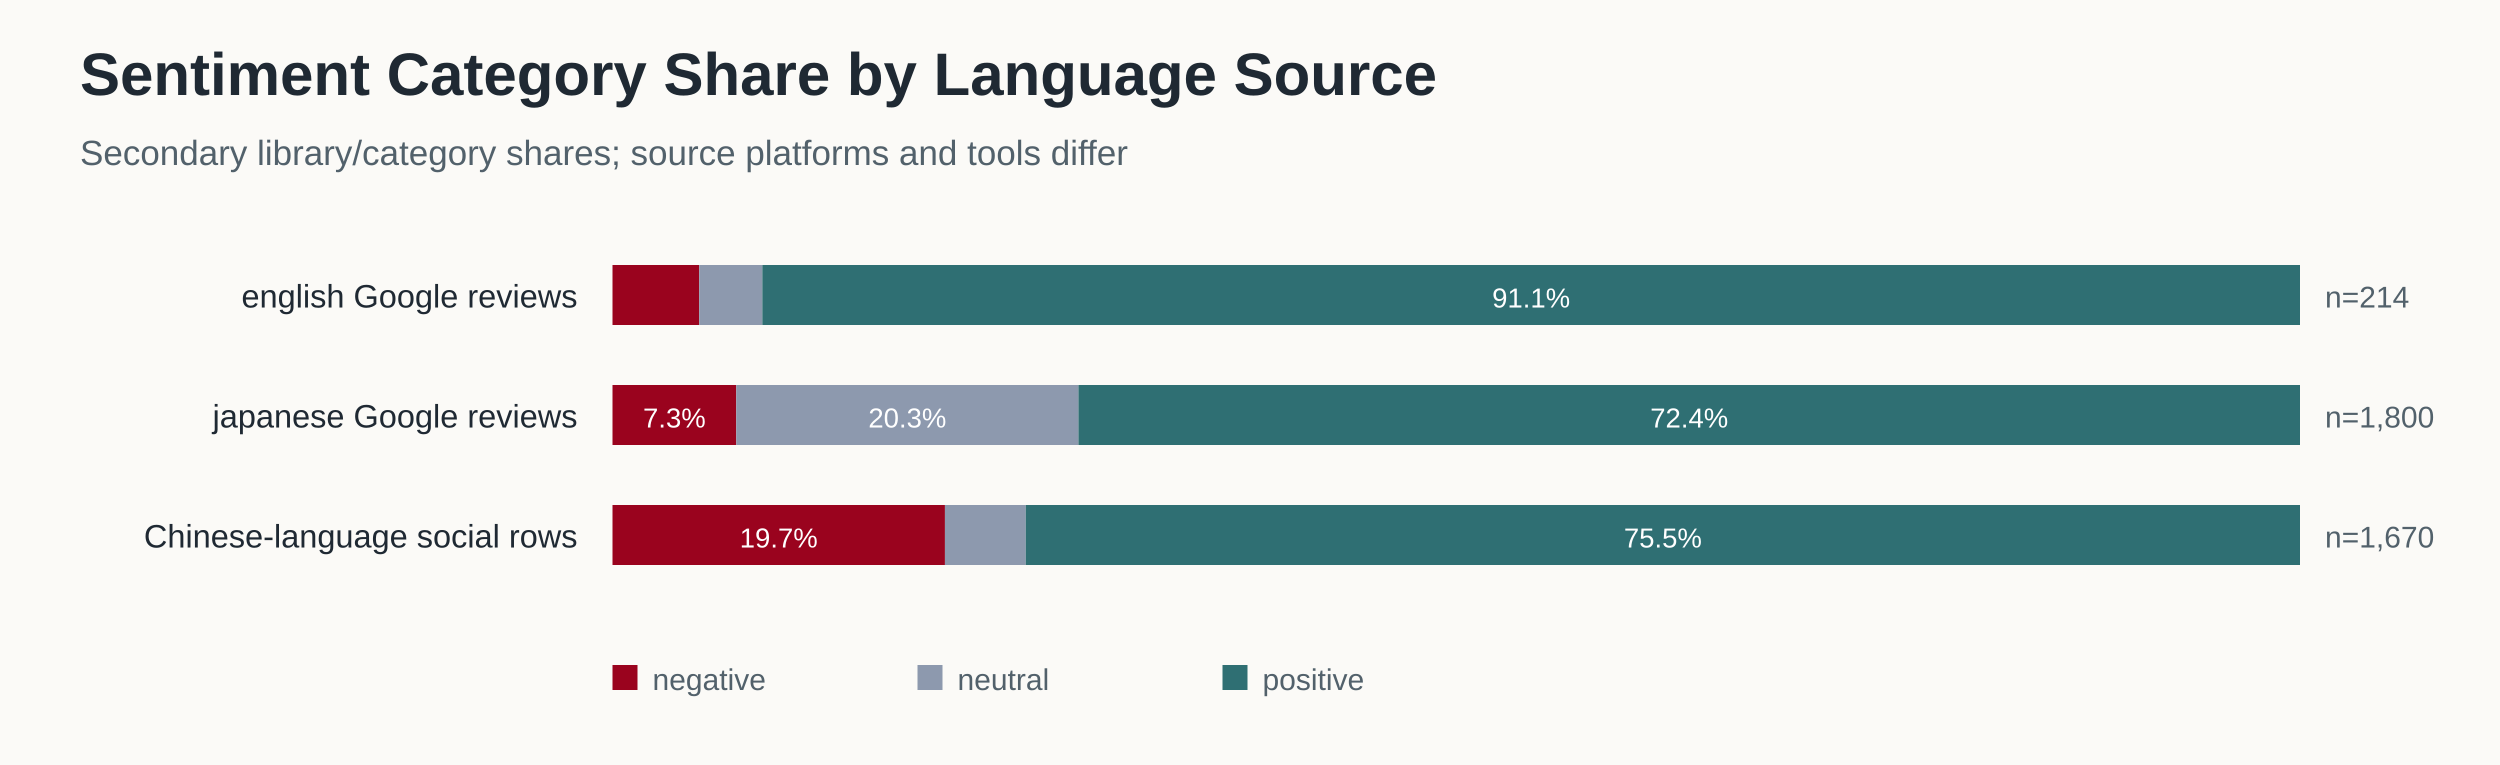
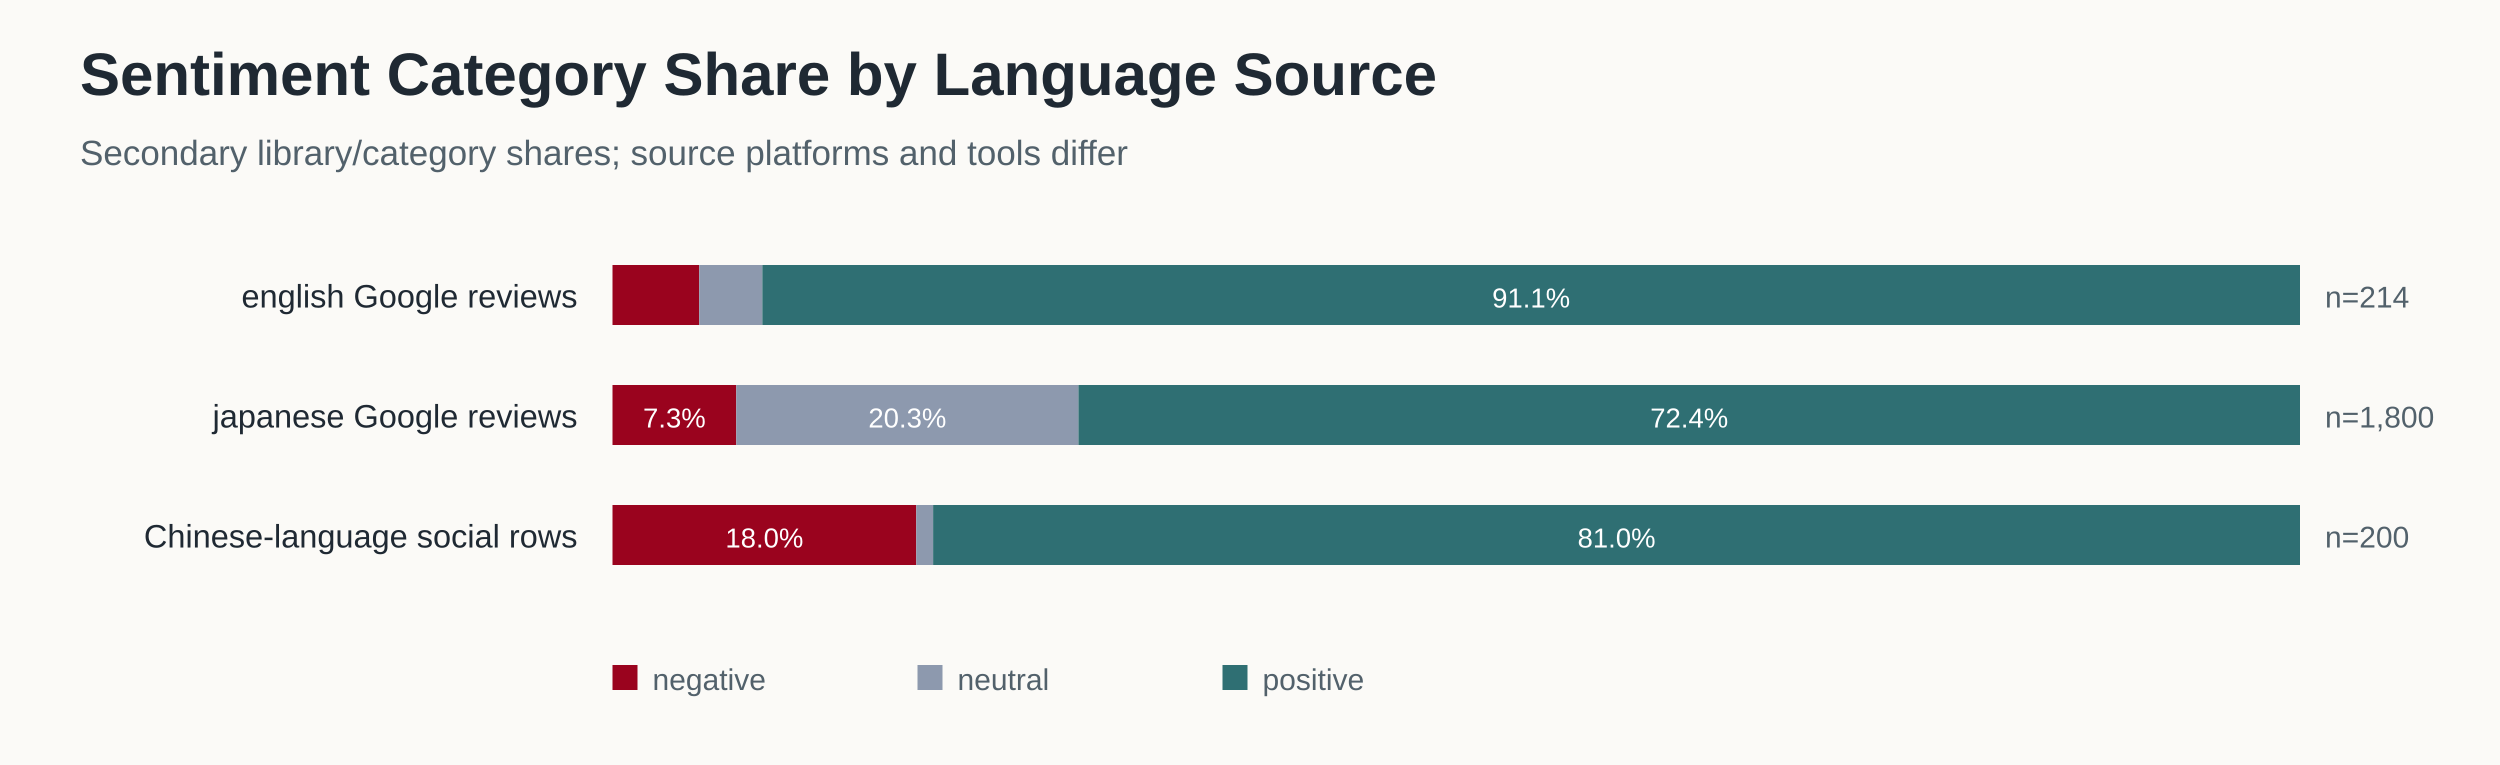
<svg xmlns="http://www.w3.org/2000/svg" width="1000" height="306" viewBox="0 0 1000 306">
  <rect width="100%" height="100%" fill="#fbfaf7" />
  <text x="32" y="38" font-family="Arial, sans-serif" font-size="24" font-weight="700" fill="#1f2933">Sentiment Category Share by Language Source</text>
  <text x="32" y="66" font-family="Arial, sans-serif" font-size="14" fill="#52616b">Secondary library/category shares; source platforms and tools differ</text>
  <text x="231" y="123" text-anchor="end" font-family="Arial, sans-serif" font-size="13" fill="#1f2933">english Google reviews</text>
  <rect x="245.00" y="106" width="34.69" height="24" fill="#9a031e" />
  <rect x="279.69" y="106" width="25.23" height="24" fill="#8d99ae" />
  <rect x="304.93" y="106" width="615.07" height="24" fill="#2f6f73" />
  <text x="612.46" y="123" text-anchor="middle" font-family="Arial, sans-serif" font-size="11" fill="#ffffff">91.1%</text>
  <text x="930" y="123" font-family="Arial, sans-serif" font-size="12" fill="#52616b">n=214</text>
  <text x="231" y="171" text-anchor="end" font-family="Arial, sans-serif" font-size="13" fill="#1f2933">japanese Google reviews</text>
  <rect x="245.00" y="154" width="49.50" height="24" fill="#9a031e" />
  <text x="269.75" y="171" text-anchor="middle" font-family="Arial, sans-serif" font-size="11" fill="#ffffff">7.3%</text>
  <rect x="294.50" y="154" width="136.88" height="24" fill="#8d99ae" />
  <text x="362.94" y="171" text-anchor="middle" font-family="Arial, sans-serif" font-size="11" fill="#ffffff">20.3%</text>
  <rect x="431.37" y="154" width="488.63" height="24" fill="#2f6f73" />
  <text x="675.69" y="171" text-anchor="middle" font-family="Arial, sans-serif" font-size="11" fill="#ffffff">72.4%</text>
  <text x="930" y="171" font-family="Arial, sans-serif" font-size="12" fill="#52616b">n=1,800</text>
  <text x="231" y="219" text-anchor="end" font-family="Arial, sans-serif" font-size="13" fill="#1f2933">Chinese-language social rows</text>
-   <rect x="245.00" y="202" width="132.97" height="24" fill="#9a031e" />
-   <text x="311.49" y="219" text-anchor="middle" font-family="Arial, sans-serif" font-size="11" fill="#ffffff">19.7%</text>
-   <rect x="377.98" y="202" width="32.33" height="24" fill="#8d99ae" />
-   <rect x="410.31" y="202" width="509.69" height="24" fill="#2f6f73" />
-   <text x="665.15" y="219" text-anchor="middle" font-family="Arial, sans-serif" font-size="11" fill="#ffffff">75.5%</text>
-   <text x="930" y="219" font-family="Arial, sans-serif" font-size="12" fill="#52616b">n=1,670</text>
+   <rect x="245.00" y="202" width="121.50" height="24" fill="#9a031e" />
+   <text x="305.75" y="219" text-anchor="middle" font-family="Arial, sans-serif" font-size="11" fill="#ffffff">18.0%</text>
+   <rect x="366.50" y="202" width="6.75" height="24" fill="#8d99ae" />
+   <rect x="373.25" y="202" width="546.75" height="24" fill="#2f6f73" />
+   <text x="646.62" y="219" text-anchor="middle" font-family="Arial, sans-serif" font-size="11" fill="#ffffff">81.0%</text>
+   <text x="930" y="219" font-family="Arial, sans-serif" font-size="12" fill="#52616b">n=200</text>
  <rect x="245" y="266" width="10" height="10" fill="#9a031e" />
  <text x="261" y="276" font-family="Arial, sans-serif" font-size="12" fill="#52616b">negative</text>
  <rect x="367" y="266" width="10" height="10" fill="#8d99ae" />
  <text x="383" y="276" font-family="Arial, sans-serif" font-size="12" fill="#52616b">neutral</text>
  <rect x="489" y="266" width="10" height="10" fill="#2f6f73" />
  <text x="505" y="276" font-family="Arial, sans-serif" font-size="12" fill="#52616b">positive</text>
</svg>
